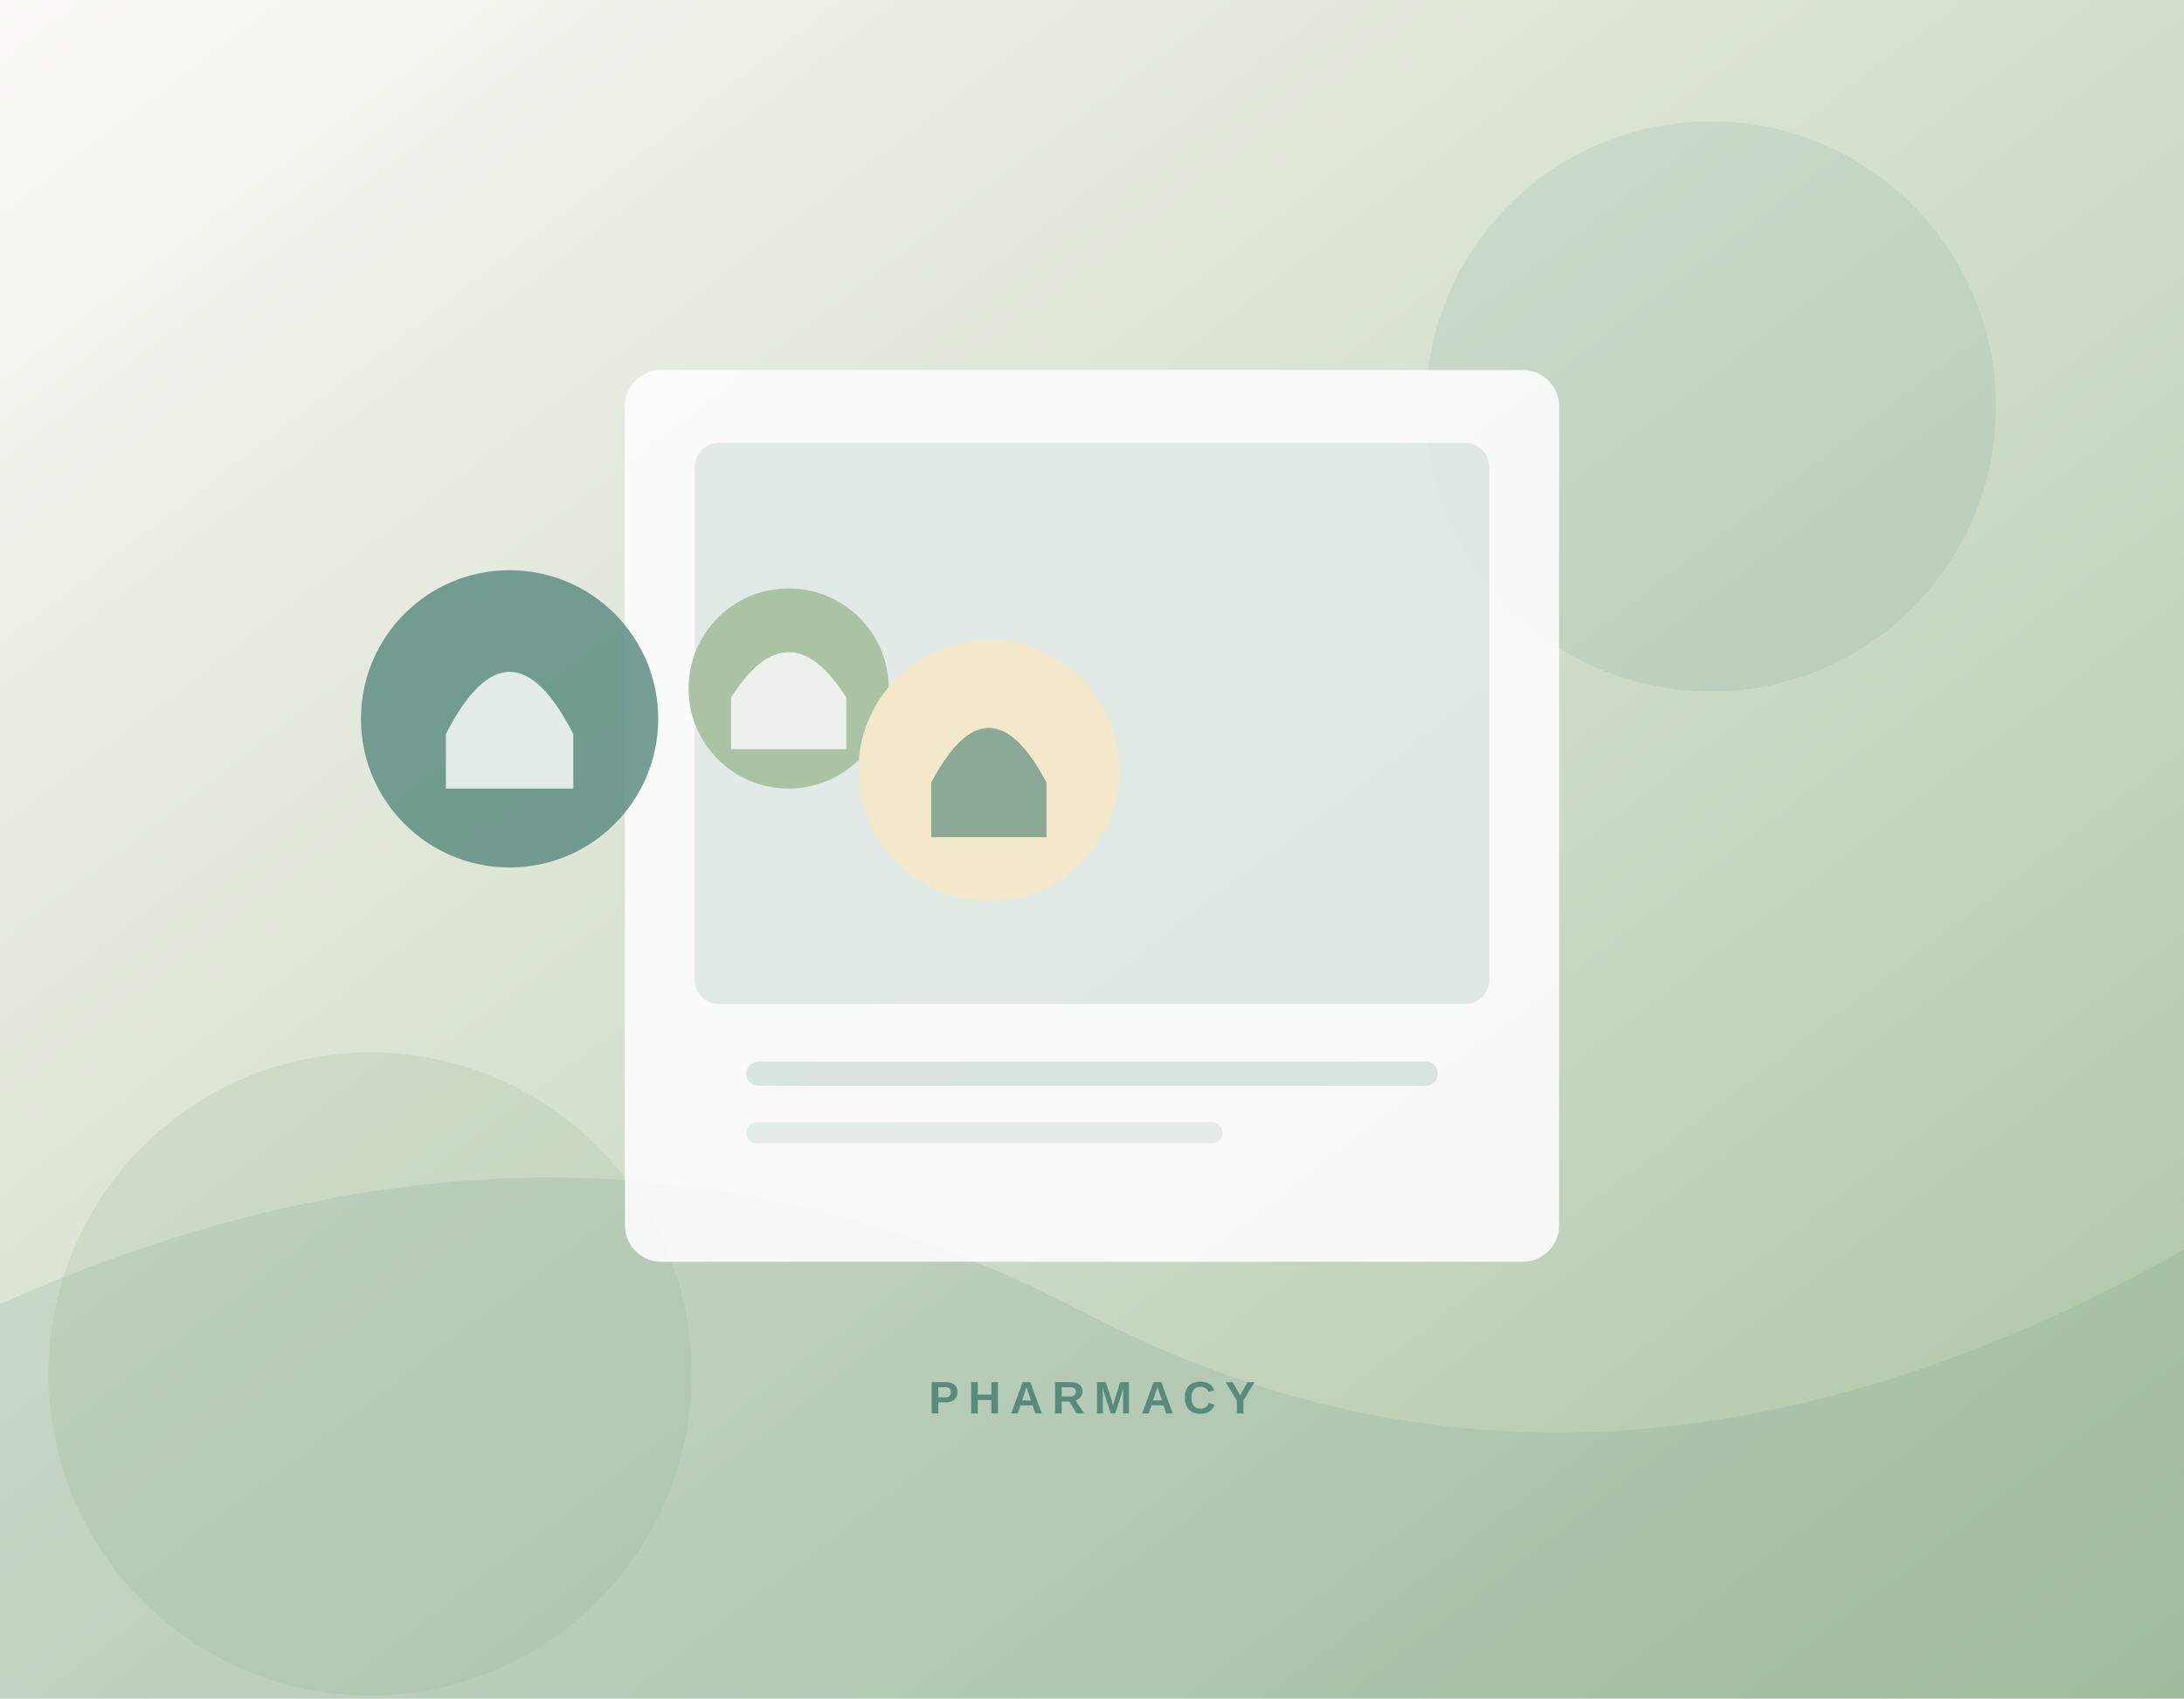
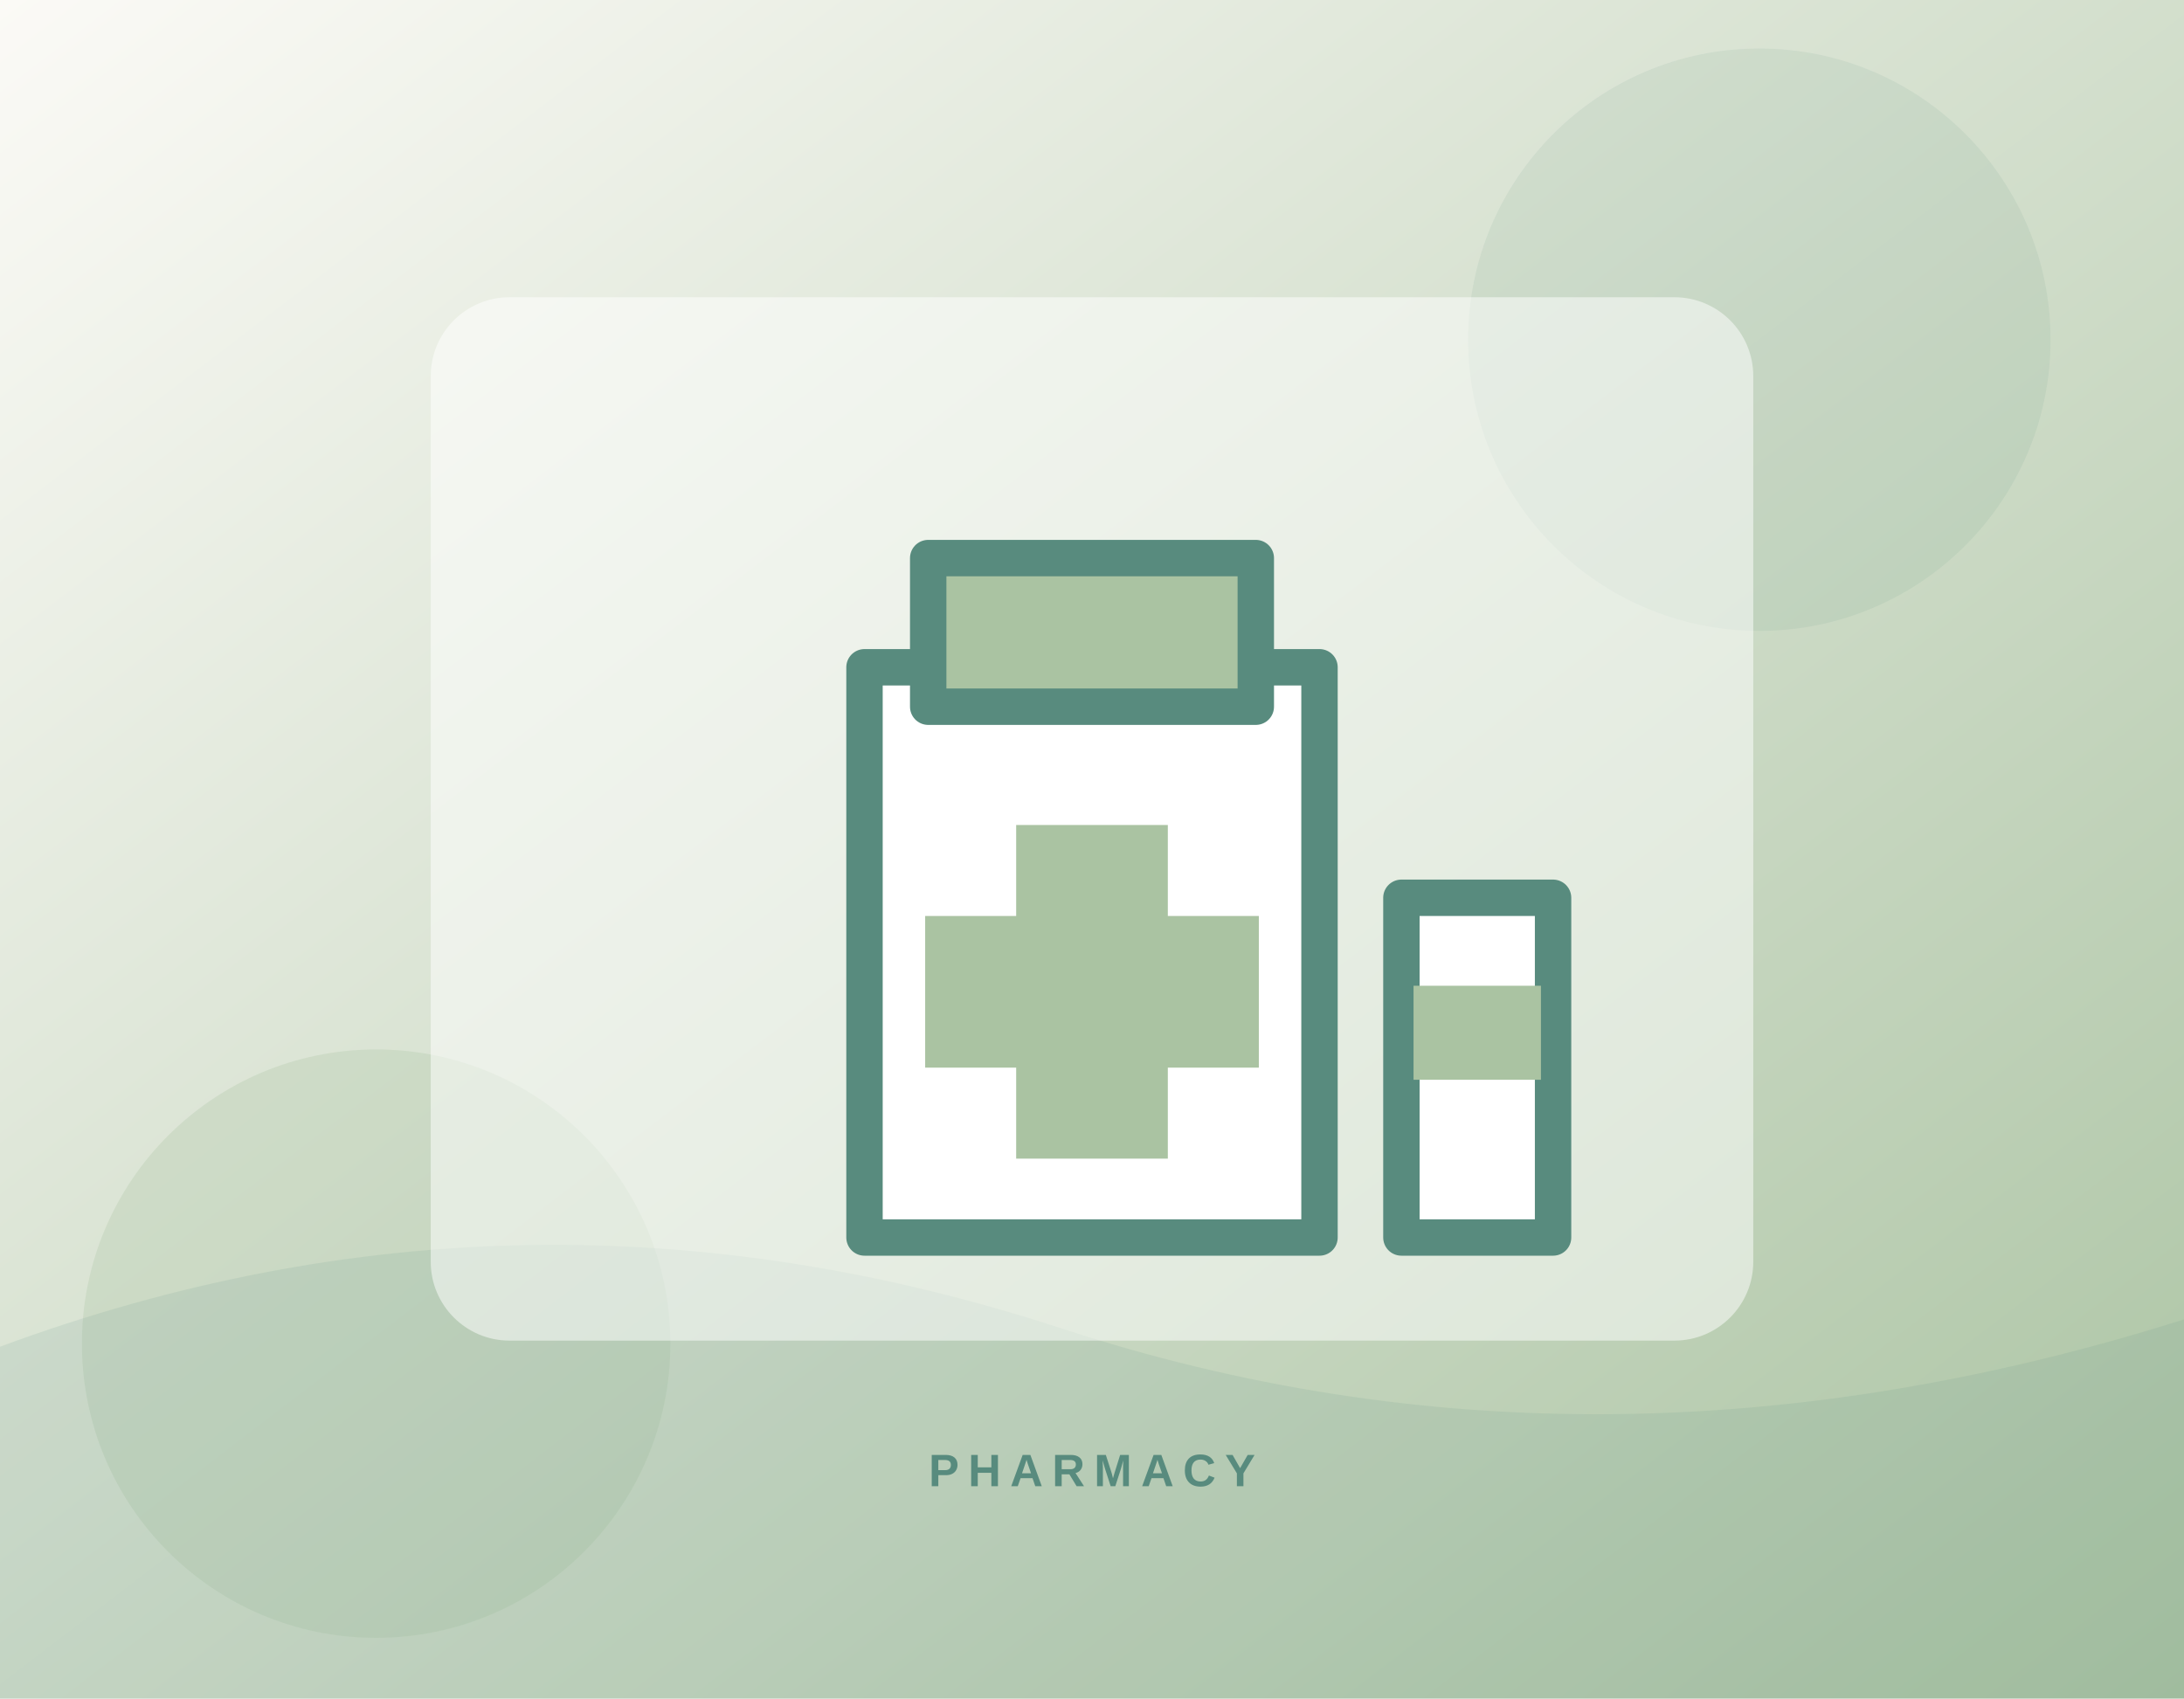
- <svg xmlns="http://www.w3.org/2000/svg" viewBox="0 0 720 560" role="img" aria-labelledby="title desc">
+ <svg xmlns="http://www.w3.org/2000/svg" viewBox="0 0 720 560" role="img" aria-labelledby="title desc" data-scene="pharmacy">
  <defs>
    <linearGradient id="wash" x1="0" y1="0" x2="1" y2="1">
      <stop stop-color="#fbfaf6" />
      <stop offset="1" stop-color="#aac3a2" />
    </linearGradient>
  </defs>
  <rect width="720" height="560" fill="url(#wash)" />
-   <circle cx="564" cy="134" r="94" fill="#588b7e" opacity=".12" />
-   <circle cx="122" cy="453" r="106" fill="#aac3a2" opacity=".3" />
-   <path d="M0 430 Q190 345 358 433 T720 412 V560 H0Z" fill="#588b7e" opacity=".15" />
-   <rect x="206" y="122" width="308" height="294" rx="12" fill="#fff" opacity=".86" />
-   <rect x="229" y="146" width="262" height="185" rx="8" fill="#588b7e" opacity=".16" />
-   <circle cx="168" cy="237" r="49" fill="#588b7e" opacity=".82" />
-   <circle cx="260" cy="227" r="33" fill="#aac3a2" />
-   <circle cx="326" cy="254" r="43" fill="#f4e8cb" />
-   <path d="M147 242q21 -41 42 0v18h-42z" fill="#fff" opacity=".8" />
-   <path d="M241 230q19 -30 38 0v17h-38z" fill="#fff" opacity=".78" />
-   <path d="M307 258q19 -36 38 0v18h-38z" fill="#588b7e" opacity=".68" />
-   <rect x="246" y="350" width="228" height="8" rx="4" fill="#588b7e" opacity=".2" />
-   <rect x="246" y="370" width="157" height="7" rx="3.5" fill="#588b7e" opacity=".13" />
-   <text x="360" y="466" text-anchor="middle" fill="#588b7e" font-family="Arial,sans-serif" font-size="15" font-weight="700" letter-spacing="3">PHARMACY</text>
+   <circle cx="580" cy="112" r="96" fill="#588b7e" opacity=".1" />
+   <circle cx="124" cy="443" r="97" fill="#aac3a2" opacity=".28" />
+   <path d="M0 444q173-64 350-6t370-3v125H0z" fill="#588b7e" opacity=".12" />
+   <rect x="142" y="98" width="436" height="344" rx="26" fill="#fff" opacity=".5" />
+   <path d="M285 220h150v188H285z" rx="18" fill="#fff" stroke="#588b7e" stroke-width="12" stroke-linecap="round" stroke-linejoin="round" />
+   <path d="M306 184h108v49H306z" fill="#aac3a2" stroke="#588b7e" stroke-width="12" stroke-linecap="round" stroke-linejoin="round" />
+   <path d="M335 272h50v30h30v50h-30v30h-50v-30h-30v-50h30z" fill="#aac3a2" />
+   <path d="M462 296h50v112h-50z" fill="#fff" stroke="#588b7e" stroke-width="12" stroke-linecap="round" stroke-linejoin="round" />
+   <path d="M466 325h42v31h-42z" fill="#aac3a2" />
+   <text x="360" y="490" text-anchor="middle" fill="#588b7e" font-family="Arial,sans-serif" font-size="15" font-weight="700" letter-spacing="3">PHARMACY</text>
</svg>
